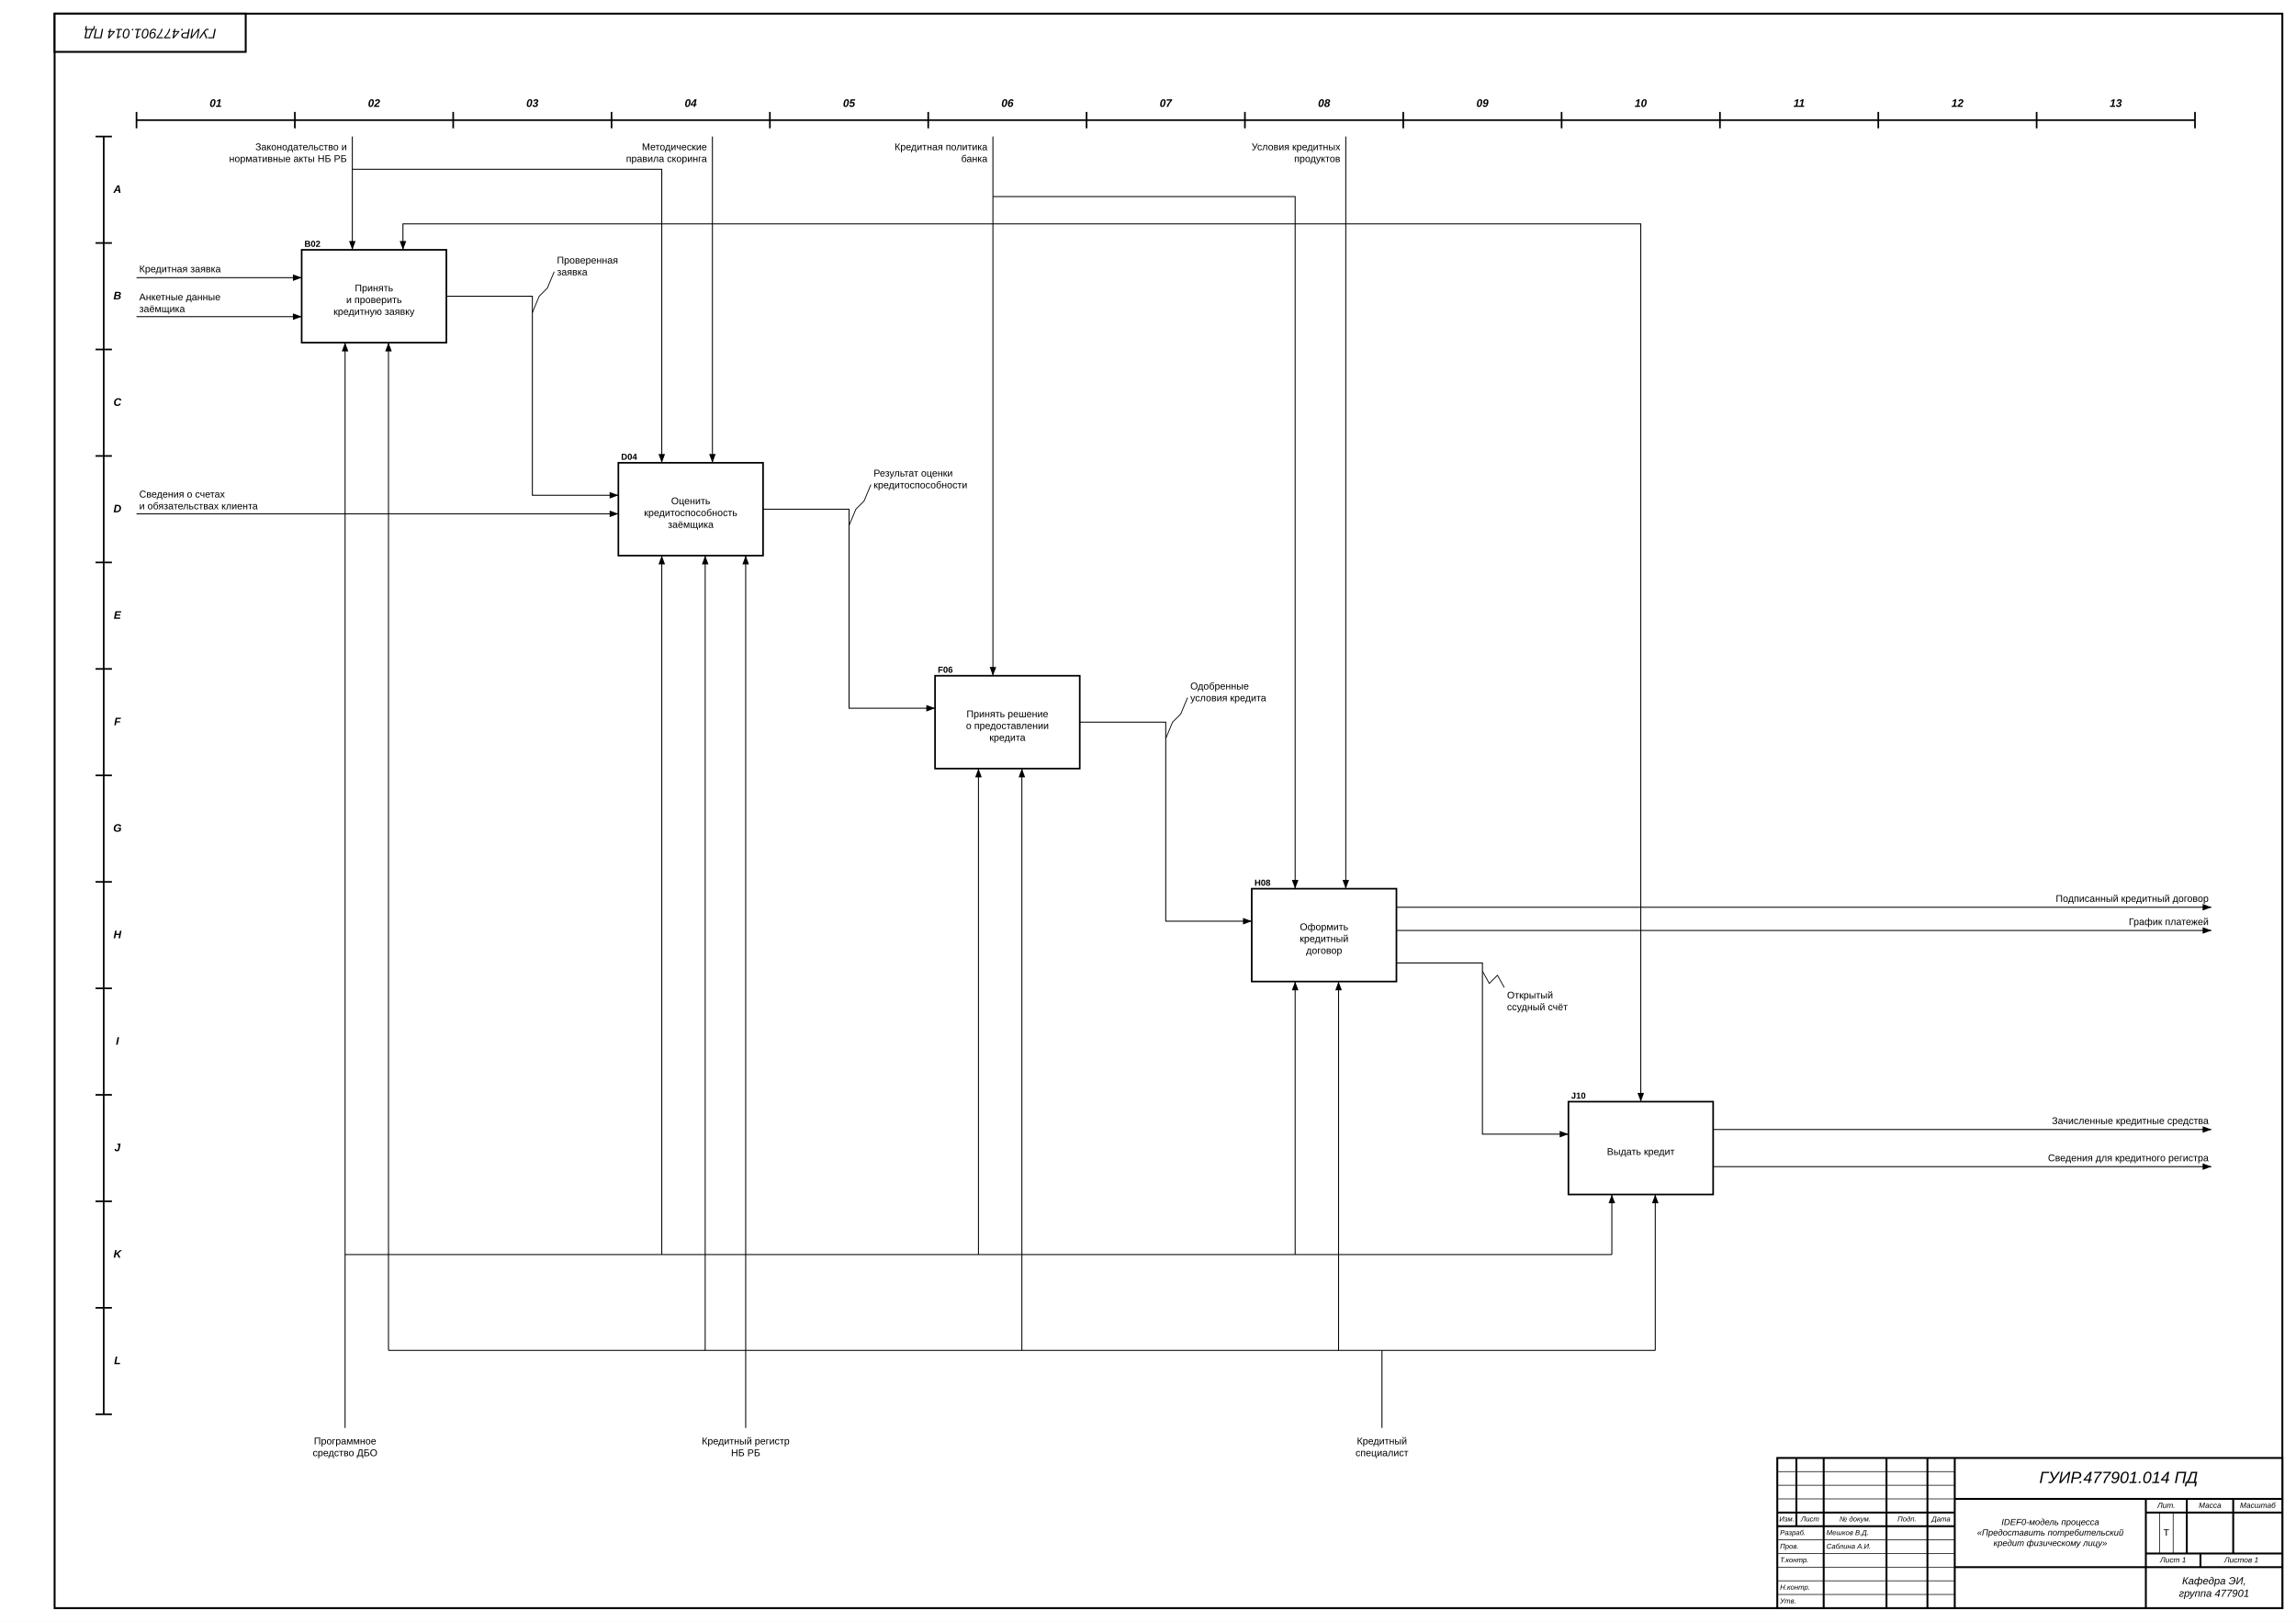
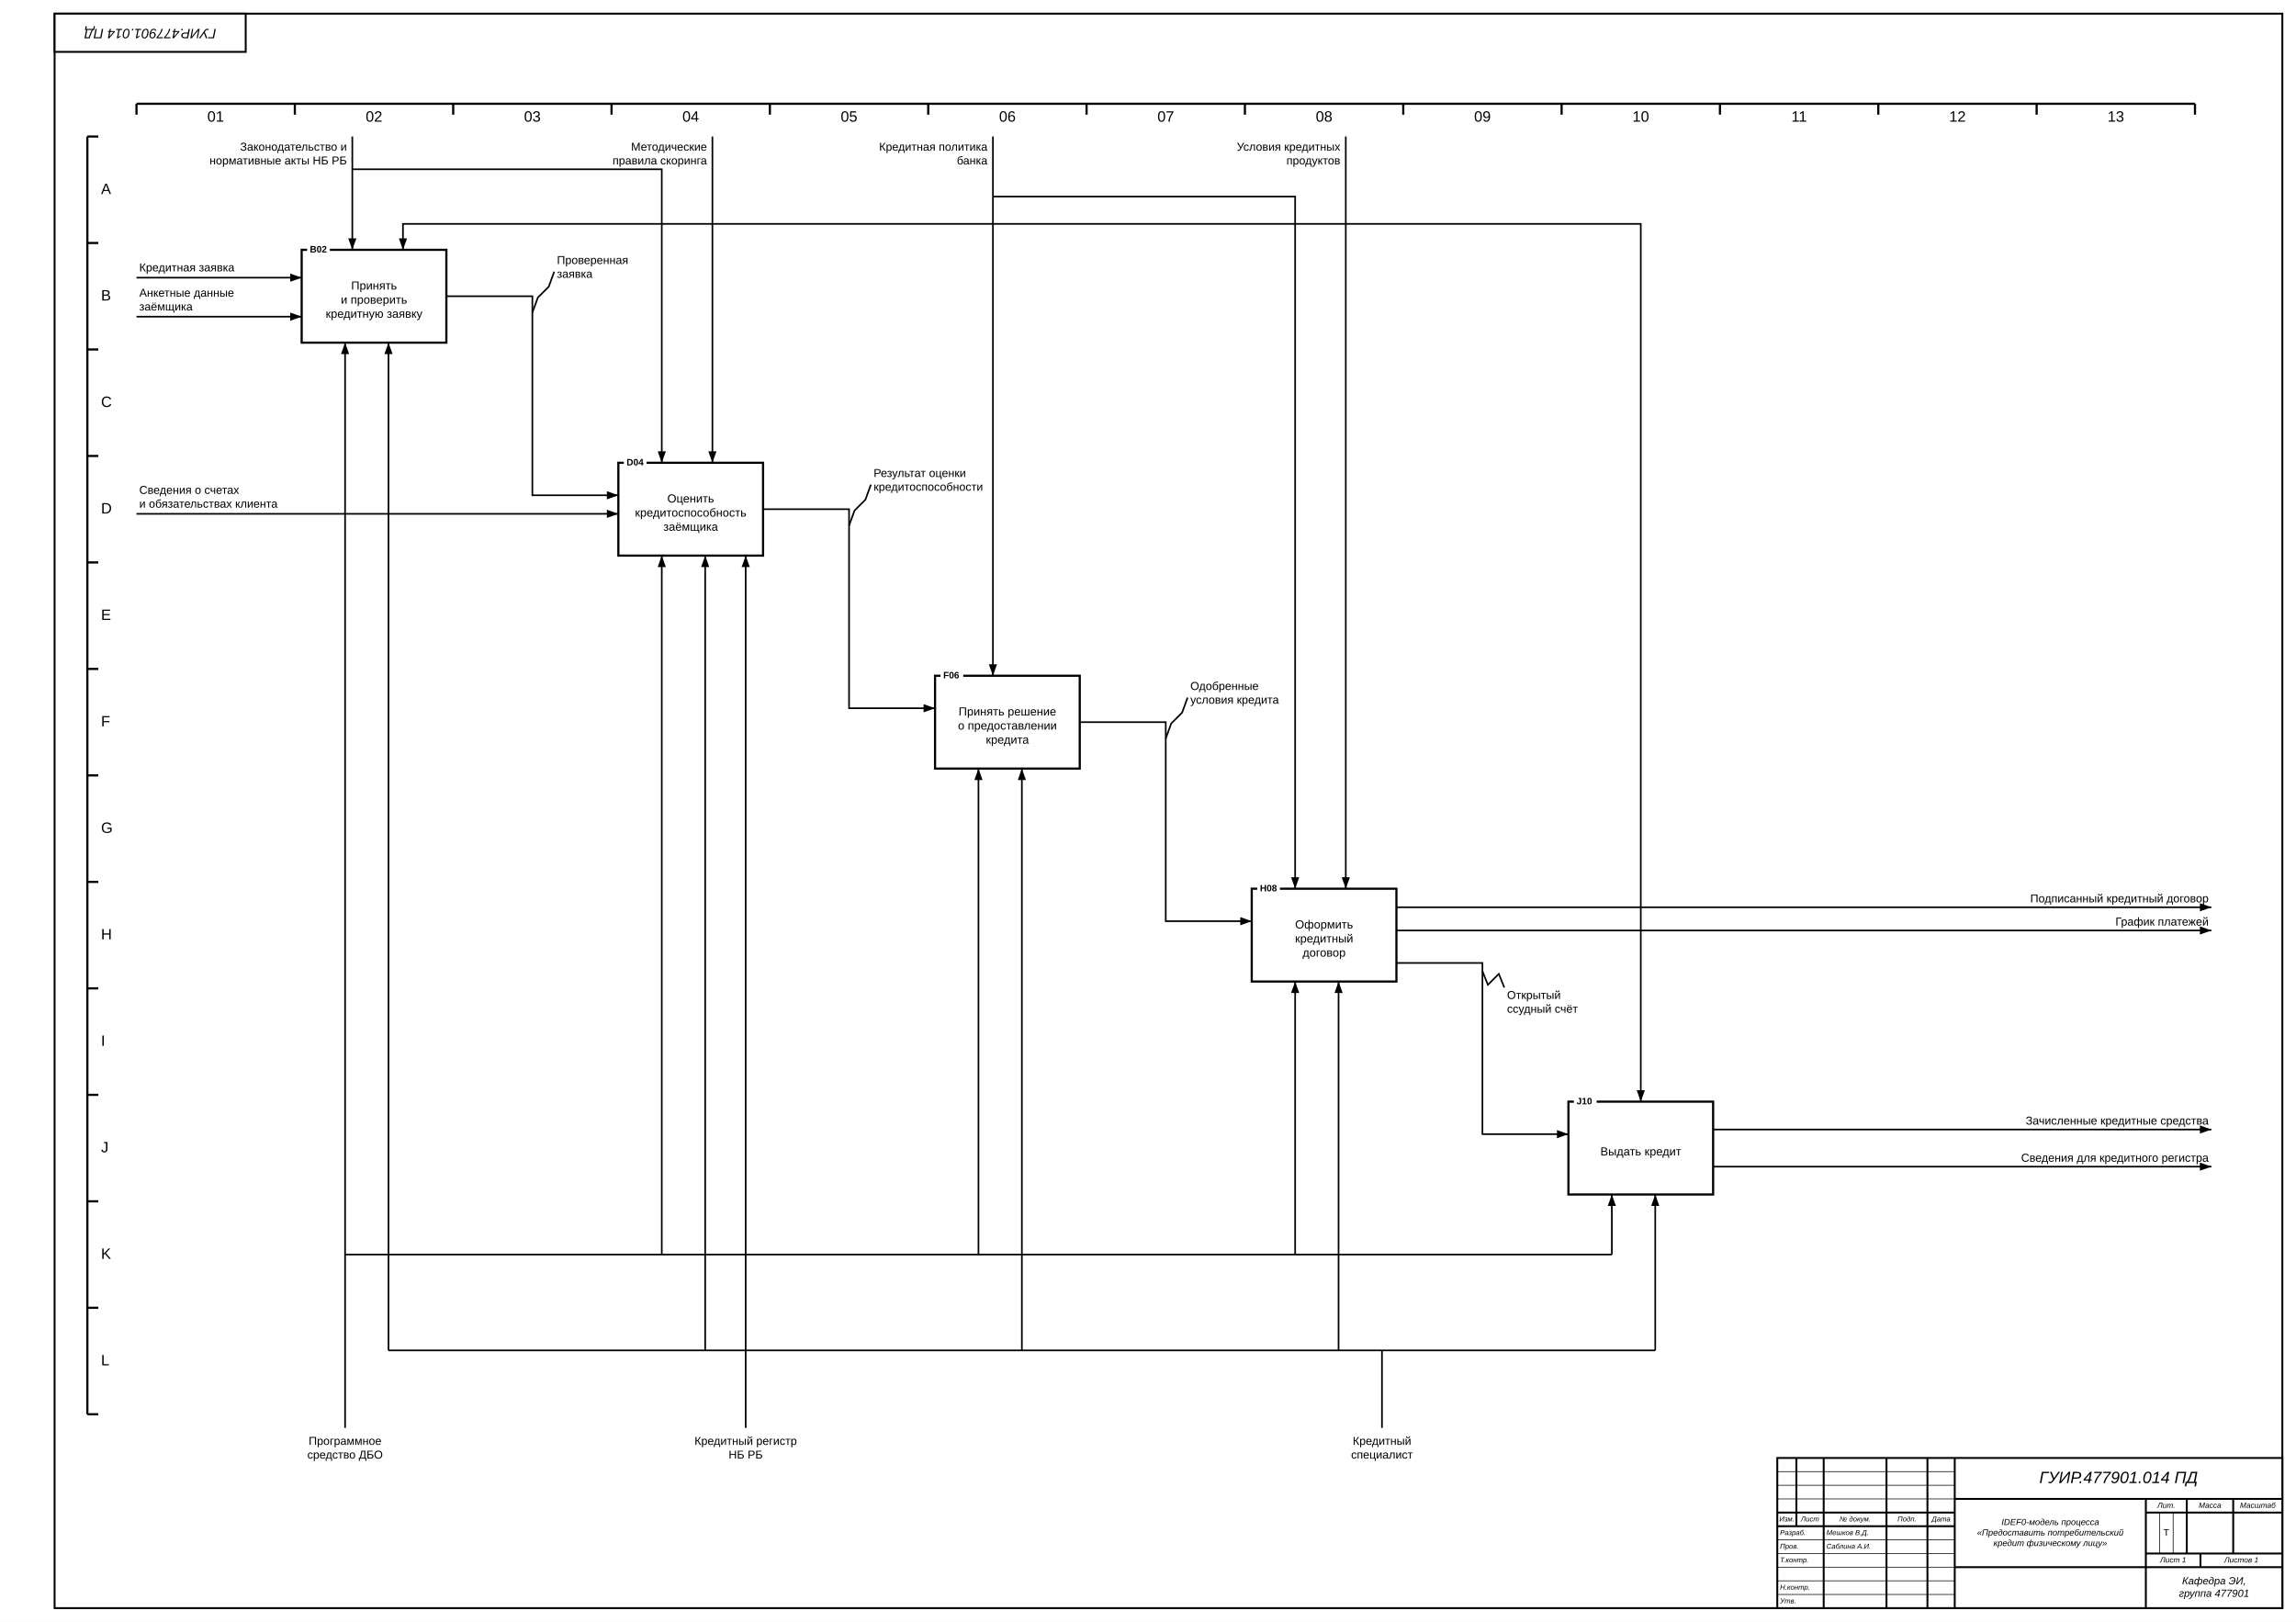
<svg xmlns="http://www.w3.org/2000/svg" width="841mm" height="594mm" viewBox="0 0 841 594" font-family="Arial, Liberation Sans, sans-serif">
  <rect width="841" height="594" fill="#fff" />
  <rect x="20.00" y="5.00" width="816.00" height="584.00" rx="0" fill="#fff" stroke="#000" stroke-width="0.7" />
  <rect x="20.00" y="5.00" width="70.00" height="14.00" rx="0" fill="#fff" stroke="#000" stroke-width="0.7" />
  <text x="55.00" y="12.00" font-size="5" text-anchor="middle" dominant-baseline="middle" font-style="italic" transform="rotate(180 55 12)">ГУИР.477901.014 ПД</text>
  <rect x="651.00" y="534.00" width="185.00" height="55.00" rx="0" fill="#fff" stroke="#000" stroke-width="0.7" />
  <path d="M651.00,539.00 L716.00,539.00" fill="none" stroke="#000" stroke-width="0.25" />
  <path d="M651.00,544.00 L716.00,544.00" fill="none" stroke="#000" stroke-width="0.25" />
  <path d="M651.00,549.00 L716.00,549.00" fill="none" stroke="#000" stroke-width="0.25" />
  <path d="M651.00,554.00 L716.00,554.00" fill="none" stroke="#000" stroke-width="0.7" />
  <path d="M651.00,559.00 L716.00,559.00" fill="none" stroke="#000" stroke-width="0.7" />
  <path d="M651.00,564.00 L716.00,564.00" fill="none" stroke="#000" stroke-width="0.25" />
  <path d="M651.00,569.00 L716.00,569.00" fill="none" stroke="#000" stroke-width="0.25" />
  <path d="M651.00,574.00 L716.00,574.00" fill="none" stroke="#000" stroke-width="0.25" />
  <path d="M651.00,579.00 L716.00,579.00" fill="none" stroke="#000" stroke-width="0.25" />
  <path d="M651.00,584.00 L716.00,584.00" fill="none" stroke="#000" stroke-width="0.25" />
  <path d="M658.00,534.00 L658.00,559.00" fill="none" stroke="#000" stroke-width="0.7" />
  <path d="M668.00,534.00 L668.00,589.00" fill="none" stroke="#000" stroke-width="0.7" />
  <path d="M691.00,534.00 L691.00,589.00" fill="none" stroke="#000" stroke-width="0.7" />
  <path d="M706.00,534.00 L706.00,589.00" fill="none" stroke="#000" stroke-width="0.7" />
  <path d="M716.00,534.00 L716.00,589.00" fill="none" stroke="#000" stroke-width="0.7" />
  <path d="M716.00,549.00 L836.00,549.00" fill="none" stroke="#000" stroke-width="0.7" />
  <path d="M716.00,574.00 L836.00,574.00" fill="none" stroke="#000" stroke-width="0.7" />
  <path d="M786.00,549.00 L786.00,589.00" fill="none" stroke="#000" stroke-width="0.7" />
  <path d="M786.00,554.00 L836.00,554.00" fill="none" stroke="#000" stroke-width="0.7" />
  <path d="M786.00,569.00 L836.00,569.00" fill="none" stroke="#000" stroke-width="0.7" />
  <path d="M801.00,549.00 L801.00,569.00" fill="none" stroke="#000" stroke-width="0.7" />
  <path d="M818.00,549.00 L818.00,569.00" fill="none" stroke="#000" stroke-width="0.7" />
  <path d="M791.00,554.00 L791.00,569.00" fill="none" stroke="#000" stroke-width="0.25" />
  <path d="M796.00,554.00 L796.00,569.00" fill="none" stroke="#000" stroke-width="0.25" />
  <path d="M806.00,569.00 L806.00,574.00" fill="none" stroke="#000" stroke-width="0.7" />
  <text x="776.00" y="541.50" font-size="6" text-anchor="middle" dominant-baseline="middle" font-style="italic">ГУИР.477901.014 ПД</text>
  <text x="654.50" y="556.50" font-size="2.6" text-anchor="middle" dominant-baseline="middle" font-style="italic">Изм.</text>
  <text x="663.00" y="556.50" font-size="2.6" text-anchor="middle" dominant-baseline="middle" font-style="italic">Лист</text>
  <text x="679.50" y="556.50" font-size="2.6" text-anchor="middle" dominant-baseline="middle" font-style="italic">№ докум.</text>
  <text x="698.50" y="556.50" font-size="2.6" text-anchor="middle" dominant-baseline="middle" font-style="italic">Подп.</text>
  <text x="711.00" y="556.50" font-size="2.6" text-anchor="middle" dominant-baseline="middle" font-style="italic">Дата</text>
  <text x="652.00" y="561.50" font-size="2.6" text-anchor="start" dominant-baseline="middle" font-style="italic">Разраб.</text>
  <text x="669.00" y="561.50" font-size="2.6" text-anchor="start" dominant-baseline="middle" font-style="italic">Мешков В.Д.</text>
  <text x="652.00" y="566.50" font-size="2.6" text-anchor="start" dominant-baseline="middle" font-style="italic">Пров.</text>
  <text x="669.00" y="566.50" font-size="2.6" text-anchor="start" dominant-baseline="middle" font-style="italic">Саблина А.И.</text>
  <text x="652.00" y="571.50" font-size="2.6" text-anchor="start" dominant-baseline="middle" font-style="italic">Т.контр.</text>
  <text x="669.00" y="571.50" font-size="2.6" text-anchor="start" dominant-baseline="middle" font-style="italic" />
  <text x="652.00" y="576.50" font-size="2.6" text-anchor="start" dominant-baseline="middle" font-style="italic" />
  <text x="669.00" y="576.50" font-size="2.6" text-anchor="start" dominant-baseline="middle" font-style="italic" />
  <text x="652.00" y="581.50" font-size="2.6" text-anchor="start" dominant-baseline="middle" font-style="italic">Н.контр.</text>
  <text x="669.00" y="581.50" font-size="2.6" text-anchor="start" dominant-baseline="middle" font-style="italic" />
  <text x="652.00" y="586.50" font-size="2.6" text-anchor="start" dominant-baseline="middle" font-style="italic">Утв.</text>
  <text x="669.00" y="586.50" font-size="2.6" text-anchor="start" dominant-baseline="middle" font-style="italic" />
  <text x="751.00" y="557.66" font-size="3.2" text-anchor="middle" dominant-baseline="middle" font-style="italic">IDEF0-модель процесса</text>
  <text x="751.00" y="561.50" font-size="3.2" text-anchor="middle" dominant-baseline="middle" font-style="italic">«Предоставить потребительский</text>
  <text x="751.00" y="565.34" font-size="3.2" text-anchor="middle" dominant-baseline="middle" font-style="italic">кредит физическому лицу»</text>
  <text x="793.50" y="551.50" font-size="2.8" text-anchor="middle" dominant-baseline="middle" font-style="italic">Лит.</text>
  <text x="809.50" y="551.50" font-size="2.8" text-anchor="middle" dominant-baseline="middle" font-style="italic">Масса</text>
  <text x="827.00" y="551.50" font-size="2.8" text-anchor="middle" dominant-baseline="middle" font-style="italic">Масштаб</text>
  <text x="793.50" y="561.50" font-size="3.5" text-anchor="middle" dominant-baseline="middle">Т</text>
  <text x="796.00" y="571.50" font-size="2.8" text-anchor="middle" dominant-baseline="middle" font-style="italic">Лист 1</text>
  <text x="821.00" y="571.50" font-size="2.8" text-anchor="middle" dominant-baseline="middle" font-style="italic">Листов 1</text>
  <text x="811.00" y="579.22" font-size="3.8" text-anchor="middle" dominant-baseline="middle" font-style="italic">Кафедра ЭИ,</text>
  <text x="811.00" y="583.78" font-size="3.8" text-anchor="middle" dominant-baseline="middle" font-style="italic">группа 477901</text>
-   <path d="M50.00,44.00 L804.00,44.00" fill="none" stroke="#000" stroke-width="0.6" />
-   <path d="M50.00,41.00 L50.00,47.00" fill="none" stroke="#000" stroke-width="0.6" />
-   <path d="M108.00,41.00 L108.00,47.00" fill="none" stroke="#000" stroke-width="0.6" />
-   <path d="M166.00,41.00 L166.00,47.00" fill="none" stroke="#000" stroke-width="0.6" />
-   <path d="M224.00,41.00 L224.00,47.00" fill="none" stroke="#000" stroke-width="0.6" />
-   <path d="M282.00,41.00 L282.00,47.00" fill="none" stroke="#000" stroke-width="0.6" />
-   <path d="M340.00,41.00 L340.00,47.00" fill="none" stroke="#000" stroke-width="0.6" />
-   <path d="M398.00,41.00 L398.00,47.00" fill="none" stroke="#000" stroke-width="0.6" />
-   <path d="M456.00,41.00 L456.00,47.00" fill="none" stroke="#000" stroke-width="0.6" />
-   <path d="M514.00,41.00 L514.00,47.00" fill="none" stroke="#000" stroke-width="0.6" />
-   <path d="M572.00,41.00 L572.00,47.00" fill="none" stroke="#000" stroke-width="0.6" />
-   <path d="M630.00,41.00 L630.00,47.00" fill="none" stroke="#000" stroke-width="0.6" />
-   <path d="M688.00,41.00 L688.00,47.00" fill="none" stroke="#000" stroke-width="0.6" />
-   <path d="M746.00,41.00 L746.00,47.00" fill="none" stroke="#000" stroke-width="0.6" />
-   <path d="M804.00,41.00 L804.00,47.00" fill="none" stroke="#000" stroke-width="0.6" />
-   <text x="79.00" y="38.00" font-size="4" text-anchor="middle" dominant-baseline="middle" font-weight="bold" font-style="italic">01</text>
-   <text x="137.00" y="38.00" font-size="4" text-anchor="middle" dominant-baseline="middle" font-weight="bold" font-style="italic">02</text>
-   <text x="195.00" y="38.00" font-size="4" text-anchor="middle" dominant-baseline="middle" font-weight="bold" font-style="italic">03</text>
-   <text x="253.00" y="38.00" font-size="4" text-anchor="middle" dominant-baseline="middle" font-weight="bold" font-style="italic">04</text>
-   <text x="311.00" y="38.00" font-size="4" text-anchor="middle" dominant-baseline="middle" font-weight="bold" font-style="italic">05</text>
-   <text x="369.00" y="38.00" font-size="4" text-anchor="middle" dominant-baseline="middle" font-weight="bold" font-style="italic">06</text>
-   <text x="427.00" y="38.00" font-size="4" text-anchor="middle" dominant-baseline="middle" font-weight="bold" font-style="italic">07</text>
-   <text x="485.00" y="38.00" font-size="4" text-anchor="middle" dominant-baseline="middle" font-weight="bold" font-style="italic">08</text>
-   <text x="543.00" y="38.00" font-size="4" text-anchor="middle" dominant-baseline="middle" font-weight="bold" font-style="italic">09</text>
-   <text x="601.00" y="38.00" font-size="4" text-anchor="middle" dominant-baseline="middle" font-weight="bold" font-style="italic">10</text>
-   <text x="659.00" y="38.00" font-size="4" text-anchor="middle" dominant-baseline="middle" font-weight="bold" font-style="italic">11</text>
-   <text x="717.00" y="38.00" font-size="4" text-anchor="middle" dominant-baseline="middle" font-weight="bold" font-style="italic">12</text>
-   <text x="775.00" y="38.00" font-size="4" text-anchor="middle" dominant-baseline="middle" font-weight="bold" font-style="italic">13</text>
-   <path d="M38.00,50.00 L38.00,518.00" fill="none" stroke="#000" stroke-width="0.6" />
-   <path d="M35.00,50.00 L41.00,50.00" fill="none" stroke="#000" stroke-width="0.6" />
-   <path d="M35.00,89.00 L41.00,89.00" fill="none" stroke="#000" stroke-width="0.6" />
-   <path d="M35.00,128.00 L41.00,128.00" fill="none" stroke="#000" stroke-width="0.6" />
-   <path d="M35.00,167.00 L41.00,167.00" fill="none" stroke="#000" stroke-width="0.6" />
-   <path d="M35.00,206.00 L41.00,206.00" fill="none" stroke="#000" stroke-width="0.6" />
-   <path d="M35.00,245.00 L41.00,245.00" fill="none" stroke="#000" stroke-width="0.6" />
-   <path d="M35.00,284.00 L41.00,284.00" fill="none" stroke="#000" stroke-width="0.6" />
-   <path d="M35.00,323.00 L41.00,323.00" fill="none" stroke="#000" stroke-width="0.6" />
-   <path d="M35.00,362.00 L41.00,362.00" fill="none" stroke="#000" stroke-width="0.6" />
-   <path d="M35.00,401.00 L41.00,401.00" fill="none" stroke="#000" stroke-width="0.6" />
-   <path d="M35.00,440.00 L41.00,440.00" fill="none" stroke="#000" stroke-width="0.6" />
-   <path d="M35.00,479.00 L41.00,479.00" fill="none" stroke="#000" stroke-width="0.6" />
-   <path d="M35.00,518.00 L41.00,518.00" fill="none" stroke="#000" stroke-width="0.6" />
-   <text x="43.00" y="69.50" font-size="4" text-anchor="middle" dominant-baseline="middle" font-weight="bold" font-style="italic">A</text>
-   <text x="43.00" y="108.50" font-size="4" text-anchor="middle" dominant-baseline="middle" font-weight="bold" font-style="italic">B</text>
-   <text x="43.00" y="147.50" font-size="4" text-anchor="middle" dominant-baseline="middle" font-weight="bold" font-style="italic">C</text>
-   <text x="43.00" y="186.50" font-size="4" text-anchor="middle" dominant-baseline="middle" font-weight="bold" font-style="italic">D</text>
-   <text x="43.00" y="225.50" font-size="4" text-anchor="middle" dominant-baseline="middle" font-weight="bold" font-style="italic">E</text>
-   <text x="43.00" y="264.50" font-size="4" text-anchor="middle" dominant-baseline="middle" font-weight="bold" font-style="italic">F</text>
-   <text x="43.00" y="303.50" font-size="4" text-anchor="middle" dominant-baseline="middle" font-weight="bold" font-style="italic">G</text>
-   <text x="43.00" y="342.50" font-size="4" text-anchor="middle" dominant-baseline="middle" font-weight="bold" font-style="italic">H</text>
-   <text x="43.00" y="381.50" font-size="4" text-anchor="middle" dominant-baseline="middle" font-weight="bold" font-style="italic">I</text>
-   <text x="43.00" y="420.50" font-size="4" text-anchor="middle" dominant-baseline="middle" font-weight="bold" font-style="italic">J</text>
-   <text x="43.00" y="459.50" font-size="4" text-anchor="middle" dominant-baseline="middle" font-weight="bold" font-style="italic">K</text>
-   <text x="43.00" y="498.50" font-size="4" text-anchor="middle" dominant-baseline="middle" font-weight="bold" font-style="italic">L</text>
-   <rect x="110.50" y="91.50" width="53.00" height="34.00" rx="0" fill="#fff" stroke="#000" stroke-width="0.6" />
-   <text x="137.00" y="105.68" font-size="3.6" text-anchor="middle" dominant-baseline="middle">Принять</text>
-   <text x="137.00" y="110.00" font-size="3.6" text-anchor="middle" dominant-baseline="middle">и проверить</text>
-   <text x="137.00" y="114.32" font-size="3.6" text-anchor="middle" dominant-baseline="middle">кредитную заявку</text>
-   <text x="111.50" y="89.50" font-size="3.2" text-anchor="start" dominant-baseline="middle" font-weight="bold">B02</text>
-   <rect x="226.50" y="169.50" width="53.00" height="34.00" rx="0" fill="#fff" stroke="#000" stroke-width="0.6" />
-   <text x="253.00" y="183.68" font-size="3.6" text-anchor="middle" dominant-baseline="middle">Оценить</text>
-   <text x="253.00" y="188.00" font-size="3.6" text-anchor="middle" dominant-baseline="middle">кредитоспособность</text>
-   <text x="253.00" y="192.32" font-size="3.6" text-anchor="middle" dominant-baseline="middle">заёмщика</text>
-   <text x="227.50" y="167.50" font-size="3.2" text-anchor="start" dominant-baseline="middle" font-weight="bold">D04</text>
-   <rect x="342.50" y="247.50" width="53.00" height="34.00" rx="0" fill="#fff" stroke="#000" stroke-width="0.6" />
-   <text x="369.00" y="261.68" font-size="3.6" text-anchor="middle" dominant-baseline="middle">Принять решение</text>
-   <text x="369.00" y="266.00" font-size="3.6" text-anchor="middle" dominant-baseline="middle">о предоставлении</text>
-   <text x="369.00" y="270.32" font-size="3.6" text-anchor="middle" dominant-baseline="middle">кредита</text>
-   <text x="343.50" y="245.50" font-size="3.2" text-anchor="start" dominant-baseline="middle" font-weight="bold">F06</text>
-   <rect x="458.50" y="325.50" width="53.00" height="34.00" rx="0" fill="#fff" stroke="#000" stroke-width="0.6" />
-   <text x="485.00" y="339.68" font-size="3.6" text-anchor="middle" dominant-baseline="middle">Оформить</text>
-   <text x="485.00" y="344.00" font-size="3.6" text-anchor="middle" dominant-baseline="middle">кредитный</text>
-   <text x="485.00" y="348.32" font-size="3.6" text-anchor="middle" dominant-baseline="middle">договор</text>
-   <text x="459.50" y="323.50" font-size="3.2" text-anchor="start" dominant-baseline="middle" font-weight="bold">H08</text>
-   <rect x="574.50" y="403.50" width="53.00" height="34.00" rx="0" fill="#fff" stroke="#000" stroke-width="0.6" />
-   <text x="601.00" y="422.00" font-size="3.6" text-anchor="middle" dominant-baseline="middle">Выдать кредит</text>
-   <text x="575.50" y="401.50" font-size="3.2" text-anchor="start" dominant-baseline="middle" font-weight="bold">J10</text>
-   <path d="M129.05,50.00 L129.05,91.50" fill="none" stroke="#000" stroke-width="0.35" />
-   <path d="M129.05,91.50 L130.25,88.30 L127.85,88.30 Z" fill="#000" />
-   <text x="127.05" y="54.00" font-size="3.6" text-anchor="end" dominant-baseline="middle">Законодательство и</text>
-   <text x="127.05" y="58.32" font-size="3.6" text-anchor="end" dominant-baseline="middle">нормативные акты НБ РБ</text>
-   <path d="M129.05,62.00 L242.40,62.00 L242.40,169.50" fill="none" stroke="#000" stroke-width="0.35" />
-   <path d="M242.40,169.50 L243.60,166.30 L241.20,166.30 Z" fill="#000" />
-   <path d="M260.95,50.00 L260.95,169.50" fill="none" stroke="#000" stroke-width="0.35" />
-   <path d="M260.95,169.50 L262.15,166.30 L259.75,166.30 Z" fill="#000" />
-   <text x="258.95" y="54.00" font-size="3.6" text-anchor="end" dominant-baseline="middle">Методические</text>
-   <text x="258.95" y="58.32" font-size="3.6" text-anchor="end" dominant-baseline="middle">правила скоринга</text>
-   <path d="M363.70,50.00 L363.70,247.50" fill="none" stroke="#000" stroke-width="0.35" />
-   <path d="M363.70,247.50 L364.90,244.30 L362.50,244.30 Z" fill="#000" />
-   <text x="361.70" y="54.00" font-size="3.6" text-anchor="end" dominant-baseline="middle">Кредитная политика</text>
-   <text x="361.70" y="58.32" font-size="3.6" text-anchor="end" dominant-baseline="middle">банка</text>
-   <path d="M363.70,72.00 L474.40,72.00 L474.40,325.50" fill="none" stroke="#000" stroke-width="0.35" />
-   <path d="M474.40,325.50 L475.60,322.30 L473.20,322.30 Z" fill="#000" />
-   <path d="M492.95,50.00 L492.95,325.50" fill="none" stroke="#000" stroke-width="0.35" />
-   <path d="M492.95,325.50 L494.15,322.30 L491.75,322.30 Z" fill="#000" />
-   <text x="490.95" y="54.00" font-size="3.6" text-anchor="end" dominant-baseline="middle">Условия кредитных</text>
-   <text x="490.95" y="58.32" font-size="3.6" text-anchor="end" dominant-baseline="middle">продуктов</text>
-   <path d="M492.95,82.00 L147.60,82.00 L147.60,91.50" fill="none" stroke="#000" stroke-width="0.35" />
-   <path d="M147.60,91.50 L148.80,88.30 L146.40,88.30 Z" fill="#000" />
-   <path d="M492.95,82.00 L601.00,82.00 L601.00,403.50" fill="none" stroke="#000" stroke-width="0.35" />
-   <path d="M601.00,403.50 L602.20,400.30 L599.80,400.30 Z" fill="#000" />
-   <path d="M50.00,101.70 L110.50,101.70" fill="none" stroke="#000" stroke-width="0.35" />
-   <path d="M110.50,101.70 L107.30,100.50 L107.30,102.90 Z" fill="#000" />
-   <text x="51.00" y="98.70" font-size="3.6" text-anchor="start" dominant-baseline="middle">Кредитная заявка</text>
-   <path d="M50.00,115.98 L110.50,115.98" fill="none" stroke="#000" stroke-width="0.35" />
-   <path d="M110.50,115.98 L107.30,114.78 L107.30,117.18 Z" fill="#000" />
-   <text x="51.00" y="108.98" font-size="3.6" text-anchor="start" dominant-baseline="middle">Анкетные данные</text>
-   <text x="51.00" y="113.30" font-size="3.6" text-anchor="start" dominant-baseline="middle">заёмщика</text>
-   <path d="M50.00,188.20 L226.50,188.20" fill="none" stroke="#000" stroke-width="0.35" />
-   <path d="M226.50,188.20 L223.30,187.00 L223.30,189.40 Z" fill="#000" />
-   <text x="51.00" y="181.20" font-size="3.6" text-anchor="start" dominant-baseline="middle">Сведения о счетах</text>
-   <text x="51.00" y="185.52" font-size="3.6" text-anchor="start" dominant-baseline="middle">и обязательствах клиента</text>
-   <path d="M163.50,108.50 L195.00,108.50 L195.00,181.40 L226.50,181.40" fill="none" stroke="#000" stroke-width="0.35" />
-   <path d="M226.50,181.40 L223.30,180.20 L223.30,182.60 Z" fill="#000" />
-   <text x="204.00" y="95.50" font-size="3.6" text-anchor="start" dominant-baseline="middle">Проверенная</text>
-   <text x="204.00" y="99.82" font-size="3.6" text-anchor="start" dominant-baseline="middle">заявка</text>
-   <path d="M203.00,99.50 L200.50,105.50 L197.50,108.50 L195.00,114.50" fill="none" stroke="#000" stroke-width="0.3" />
-   <path d="M279.50,186.50 L311.00,186.50 L311.00,259.40 L342.50,259.40" fill="none" stroke="#000" stroke-width="0.35" />
-   <path d="M342.50,259.40 L339.30,258.20 L339.30,260.60 Z" fill="#000" />
-   <text x="320.00" y="173.50" font-size="3.6" text-anchor="start" dominant-baseline="middle">Результат оценки</text>
-   <text x="320.00" y="177.82" font-size="3.6" text-anchor="start" dominant-baseline="middle">кредитоспособности</text>
-   <path d="M319.00,177.50 L316.50,183.50 L313.50,186.50 L311.00,192.50" fill="none" stroke="#000" stroke-width="0.3" />
-   <path d="M395.50,264.50 L427.00,264.50 L427.00,337.40 L458.50,337.40" fill="none" stroke="#000" stroke-width="0.35" />
-   <path d="M458.50,337.40 L455.30,336.20 L455.30,338.60 Z" fill="#000" />
-   <text x="436.00" y="251.50" font-size="3.6" text-anchor="start" dominant-baseline="middle">Одобренные</text>
-   <text x="436.00" y="255.82" font-size="3.6" text-anchor="start" dominant-baseline="middle">условия кредита</text>
-   <path d="M435.00,255.50 L432.50,261.50 L429.50,264.50 L427.00,270.50" fill="none" stroke="#000" stroke-width="0.3" />
-   <path d="M511.50,352.70 L543.00,352.70 L543.00,415.40 L574.50,415.40" fill="none" stroke="#000" stroke-width="0.35" />
-   <path d="M574.50,415.40 L571.30,414.20 L571.30,416.60 Z" fill="#000" />
-   <text x="552.00" y="364.70" font-size="3.6" text-anchor="start" dominant-baseline="middle">Открытый</text>
-   <text x="552.00" y="369.02" font-size="3.6" text-anchor="start" dominant-baseline="middle">ссудный счёт</text>
-   <path d="M551.00,361.70 L548.50,357.20 L545.50,360.20 L543.00,355.70" fill="none" stroke="#000" stroke-width="0.3" />
-   <path d="M511.50,332.30 L810.00,332.30" fill="none" stroke="#000" stroke-width="0.35" />
-   <path d="M810.00,332.30 L806.80,331.10 L806.80,333.50 Z" fill="#000" />
-   <text x="809.00" y="329.30" font-size="3.6" text-anchor="end" dominant-baseline="middle">Подписанный кредитный договор</text>
-   <path d="M511.50,340.80 L810.00,340.80" fill="none" stroke="#000" stroke-width="0.35" />
-   <path d="M810.00,340.80 L806.80,339.60 L806.80,342.00 Z" fill="#000" />
-   <text x="809.00" y="337.80" font-size="3.6" text-anchor="end" dominant-baseline="middle">График платежей</text>
-   <path d="M627.50,413.70 L810.00,413.70" fill="none" stroke="#000" stroke-width="0.35" />
-   <path d="M810.00,413.70 L806.80,412.50 L806.80,414.90 Z" fill="#000" />
-   <text x="809.00" y="410.70" font-size="3.6" text-anchor="end" dominant-baseline="middle">Зачисленные кредитные средства</text>
-   <path d="M627.50,427.30 L810.00,427.30" fill="none" stroke="#000" stroke-width="0.35" />
-   <path d="M810.00,427.30 L806.80,426.10 L806.80,428.50 Z" fill="#000" />
-   <text x="809.00" y="424.30" font-size="3.6" text-anchor="end" dominant-baseline="middle">Сведения для кредитного регистра</text>
-   <path d="M126.40,523.00 L126.40,125.50" fill="none" stroke="#000" stroke-width="0.35" />
-   <path d="M126.40,125.50 L125.20,128.70 L127.60,128.70 Z" fill="#000" />
-   <path d="M126.40,459.50 L590.40,459.50" fill="none" stroke="#000" stroke-width="0.35" />
-   <path d="M242.40,459.50 L242.40,203.50" fill="none" stroke="#000" stroke-width="0.35" />
-   <path d="M242.40,203.50 L241.20,206.70 L243.60,206.70 Z" fill="#000" />
-   <path d="M358.40,459.50 L358.40,281.50" fill="none" stroke="#000" stroke-width="0.35" />
-   <path d="M358.40,281.50 L357.20,284.70 L359.60,284.70 Z" fill="#000" />
-   <path d="M474.40,459.50 L474.40,359.50" fill="none" stroke="#000" stroke-width="0.35" />
-   <path d="M474.40,359.50 L473.20,362.70 L475.60,362.70 Z" fill="#000" />
-   <path d="M590.40,459.50 L590.40,437.50" fill="none" stroke="#000" stroke-width="0.35" />
-   <path d="M590.40,437.50 L589.20,440.70 L591.60,440.70 Z" fill="#000" />
-   <text x="126.40" y="528.00" font-size="3.6" text-anchor="middle" dominant-baseline="middle">Программное</text>
-   <text x="126.40" y="532.32" font-size="3.6" text-anchor="middle" dominant-baseline="middle">средство ДБО</text>
-   <path d="M506.20,523.00 L506.20,494.60" fill="none" stroke="#000" stroke-width="0.35" />
-   <path d="M142.30,494.60 L606.30,494.60" fill="none" stroke="#000" stroke-width="0.35" />
-   <path d="M142.30,494.60 L142.30,125.50" fill="none" stroke="#000" stroke-width="0.35" />
-   <path d="M142.30,125.50 L141.10,128.70 L143.50,128.70 Z" fill="#000" />
-   <path d="M258.30,494.60 L258.30,203.50" fill="none" stroke="#000" stroke-width="0.35" />
-   <path d="M258.30,203.50 L257.10,206.70 L259.50,206.70 Z" fill="#000" />
-   <path d="M374.30,494.60 L374.30,281.50" fill="none" stroke="#000" stroke-width="0.35" />
-   <path d="M374.30,281.50 L373.10,284.70 L375.50,284.70 Z" fill="#000" />
-   <path d="M490.30,494.60 L490.30,359.50" fill="none" stroke="#000" stroke-width="0.35" />
-   <path d="M490.30,359.50 L489.10,362.70 L491.50,362.70 Z" fill="#000" />
-   <path d="M606.30,494.60 L606.30,437.50" fill="none" stroke="#000" stroke-width="0.35" />
-   <path d="M606.30,437.50 L605.10,440.70 L607.50,440.70 Z" fill="#000" />
-   <text x="506.20" y="528.00" font-size="3.6" text-anchor="middle" dominant-baseline="middle">Кредитный</text>
-   <text x="506.20" y="532.32" font-size="3.6" text-anchor="middle" dominant-baseline="middle">специалист</text>
-   <path d="M273.14,523.00 L273.14,203.50" fill="none" stroke="#000" stroke-width="0.35" />
-   <path d="M273.14,203.50 L271.94,206.70 L274.34,206.70 Z" fill="#000" />
-   <text x="273.14" y="528.00" font-size="3.6" text-anchor="middle" dominant-baseline="middle">Кредитный регистр</text>
-   <text x="273.14" y="532.32" font-size="3.6" text-anchor="middle" dominant-baseline="middle">НБ РБ</text>
+   <path d="M50.00,38.00 L804.00,38.00" fill="none" stroke="#000" stroke-width="0.8" />
+   <path d="M50.00,38.00 L50.00,42.00" fill="none" stroke="#000" stroke-width="0.8" />
+   <path d="M108.00,38.00 L108.00,42.00" fill="none" stroke="#000" stroke-width="0.8" />
+   <path d="M166.00,38.00 L166.00,42.00" fill="none" stroke="#000" stroke-width="0.8" />
+   <path d="M224.00,38.00 L224.00,42.00" fill="none" stroke="#000" stroke-width="0.8" />
+   <path d="M282.00,38.00 L282.00,42.00" fill="none" stroke="#000" stroke-width="0.8" />
+   <path d="M340.00,38.00 L340.00,42.00" fill="none" stroke="#000" stroke-width="0.8" />
+   <path d="M398.00,38.00 L398.00,42.00" fill="none" stroke="#000" stroke-width="0.8" />
+   <path d="M456.00,38.00 L456.00,42.00" fill="none" stroke="#000" stroke-width="0.8" />
+   <path d="M514.00,38.00 L514.00,42.00" fill="none" stroke="#000" stroke-width="0.8" />
+   <path d="M572.00,38.00 L572.00,42.00" fill="none" stroke="#000" stroke-width="0.8" />
+   <path d="M630.00,38.00 L630.00,42.00" fill="none" stroke="#000" stroke-width="0.8" />
+   <path d="M688.00,38.00 L688.00,42.00" fill="none" stroke="#000" stroke-width="0.8" />
+   <path d="M746.00,38.00 L746.00,42.00" fill="none" stroke="#000" stroke-width="0.8" />
+   <path d="M804.00,38.00 L804.00,42.00" fill="none" stroke="#000" stroke-width="0.8" />
+   <text x="79.00" y="43.00" font-size="5.5" text-anchor="middle" dominant-baseline="middle">01</text>
+   <text x="137.00" y="43.00" font-size="5.5" text-anchor="middle" dominant-baseline="middle">02</text>
+   <text x="195.00" y="43.00" font-size="5.5" text-anchor="middle" dominant-baseline="middle">03</text>
+   <text x="253.00" y="43.00" font-size="5.5" text-anchor="middle" dominant-baseline="middle">04</text>
+   <text x="311.00" y="43.00" font-size="5.5" text-anchor="middle" dominant-baseline="middle">05</text>
+   <text x="369.00" y="43.00" font-size="5.5" text-anchor="middle" dominant-baseline="middle">06</text>
+   <text x="427.00" y="43.00" font-size="5.5" text-anchor="middle" dominant-baseline="middle">07</text>
+   <text x="485.00" y="43.00" font-size="5.5" text-anchor="middle" dominant-baseline="middle">08</text>
+   <text x="543.00" y="43.00" font-size="5.5" text-anchor="middle" dominant-baseline="middle">09</text>
+   <text x="601.00" y="43.00" font-size="5.5" text-anchor="middle" dominant-baseline="middle">10</text>
+   <text x="659.00" y="43.00" font-size="5.5" text-anchor="middle" dominant-baseline="middle">11</text>
+   <text x="717.00" y="43.00" font-size="5.5" text-anchor="middle" dominant-baseline="middle">12</text>
+   <text x="775.00" y="43.00" font-size="5.5" text-anchor="middle" dominant-baseline="middle">13</text>
+   <path d="M32.00,50.00 L32.00,518.00" fill="none" stroke="#000" stroke-width="0.8" />
+   <path d="M32.00,50.00 L36.00,50.00" fill="none" stroke="#000" stroke-width="0.8" />
+   <path d="M32.00,89.00 L36.00,89.00" fill="none" stroke="#000" stroke-width="0.8" />
+   <path d="M32.00,128.00 L36.00,128.00" fill="none" stroke="#000" stroke-width="0.8" />
+   <path d="M32.00,167.00 L36.00,167.00" fill="none" stroke="#000" stroke-width="0.8" />
+   <path d="M32.00,206.00 L36.00,206.00" fill="none" stroke="#000" stroke-width="0.8" />
+   <path d="M32.00,245.00 L36.00,245.00" fill="none" stroke="#000" stroke-width="0.8" />
+   <path d="M32.00,284.00 L36.00,284.00" fill="none" stroke="#000" stroke-width="0.8" />
+   <path d="M32.00,323.00 L36.00,323.00" fill="none" stroke="#000" stroke-width="0.8" />
+   <path d="M32.00,362.00 L36.00,362.00" fill="none" stroke="#000" stroke-width="0.8" />
+   <path d="M32.00,401.00 L36.00,401.00" fill="none" stroke="#000" stroke-width="0.8" />
+   <path d="M32.00,440.00 L36.00,440.00" fill="none" stroke="#000" stroke-width="0.8" />
+   <path d="M32.00,479.00 L36.00,479.00" fill="none" stroke="#000" stroke-width="0.8" />
+   <path d="M32.00,518.00 L36.00,518.00" fill="none" stroke="#000" stroke-width="0.8" />
+   <text x="37.00" y="69.50" font-size="5.5" text-anchor="start" dominant-baseline="middle">A</text>
+   <text x="37.00" y="108.50" font-size="5.5" text-anchor="start" dominant-baseline="middle">B</text>
+   <text x="37.00" y="147.50" font-size="5.5" text-anchor="start" dominant-baseline="middle">C</text>
+   <text x="37.00" y="186.50" font-size="5.5" text-anchor="start" dominant-baseline="middle">D</text>
+   <text x="37.00" y="225.50" font-size="5.5" text-anchor="start" dominant-baseline="middle">E</text>
+   <text x="37.00" y="264.50" font-size="5.5" text-anchor="start" dominant-baseline="middle">F</text>
+   <text x="37.00" y="303.50" font-size="5.5" text-anchor="start" dominant-baseline="middle">G</text>
+   <text x="37.00" y="342.50" font-size="5.5" text-anchor="start" dominant-baseline="middle">H</text>
+   <text x="37.00" y="381.50" font-size="5.5" text-anchor="start" dominant-baseline="middle">I</text>
+   <text x="37.00" y="420.50" font-size="5.5" text-anchor="start" dominant-baseline="middle">J</text>
+   <text x="37.00" y="459.50" font-size="5.5" text-anchor="start" dominant-baseline="middle">K</text>
+   <text x="37.00" y="498.50" font-size="5.5" text-anchor="start" dominant-baseline="middle">L</text>
+   <rect x="110.50" y="91.50" width="53.00" height="34.00" rx="0" fill="#fff" stroke="#000" stroke-width="0.8" />
+   <text x="137.00" y="104.84" font-size="4.3" text-anchor="middle" dominant-baseline="middle">Принять</text>
+   <text x="137.00" y="110.00" font-size="4.3" text-anchor="middle" dominant-baseline="middle">и проверить</text>
+   <text x="137.00" y="115.16" font-size="4.3" text-anchor="middle" dominant-baseline="middle">кредитную заявку</text>
+   <rect x="112.50" y="89.50" width="8.32" height="4.00" fill="#fff" />
+   <text x="113.50" y="91.50" font-size="3.4" text-anchor="start" dominant-baseline="middle" font-weight="bold">B02</text>
+   <rect x="226.50" y="169.50" width="53.00" height="34.00" rx="0" fill="#fff" stroke="#000" stroke-width="0.8" />
+   <text x="253.00" y="182.84" font-size="4.3" text-anchor="middle" dominant-baseline="middle">Оценить</text>
+   <text x="253.00" y="188.00" font-size="4.3" text-anchor="middle" dominant-baseline="middle">кредитоспособность</text>
+   <text x="253.00" y="193.16" font-size="4.3" text-anchor="middle" dominant-baseline="middle">заёмщика</text>
+   <rect x="228.50" y="167.50" width="8.32" height="4.00" fill="#fff" />
+   <text x="229.50" y="169.50" font-size="3.4" text-anchor="start" dominant-baseline="middle" font-weight="bold">D04</text>
+   <rect x="342.50" y="247.50" width="53.00" height="34.00" rx="0" fill="#fff" stroke="#000" stroke-width="0.8" />
+   <text x="369.00" y="260.84" font-size="4.3" text-anchor="middle" dominant-baseline="middle">Принять решение</text>
+   <text x="369.00" y="266.00" font-size="4.3" text-anchor="middle" dominant-baseline="middle">о предоставлении</text>
+   <text x="369.00" y="271.16" font-size="4.3" text-anchor="middle" dominant-baseline="middle">кредита</text>
+   <rect x="344.50" y="245.50" width="8.32" height="4.00" fill="#fff" />
+   <text x="345.50" y="247.50" font-size="3.4" text-anchor="start" dominant-baseline="middle" font-weight="bold">F06</text>
+   <rect x="458.50" y="325.50" width="53.00" height="34.00" rx="0" fill="#fff" stroke="#000" stroke-width="0.8" />
+   <text x="485.00" y="338.84" font-size="4.3" text-anchor="middle" dominant-baseline="middle">Оформить</text>
+   <text x="485.00" y="344.00" font-size="4.3" text-anchor="middle" dominant-baseline="middle">кредитный</text>
+   <text x="485.00" y="349.16" font-size="4.3" text-anchor="middle" dominant-baseline="middle">договор</text>
+   <rect x="460.50" y="323.50" width="8.32" height="4.00" fill="#fff" />
+   <text x="461.50" y="325.50" font-size="3.4" text-anchor="start" dominant-baseline="middle" font-weight="bold">H08</text>
+   <rect x="574.50" y="403.50" width="53.00" height="34.00" rx="0" fill="#fff" stroke="#000" stroke-width="0.8" />
+   <text x="601.00" y="422.00" font-size="4.3" text-anchor="middle" dominant-baseline="middle">Выдать кредит</text>
+   <rect x="576.50" y="401.50" width="8.32" height="4.00" fill="#fff" />
+   <text x="577.50" y="403.50" font-size="3.4" text-anchor="start" dominant-baseline="middle" font-weight="bold">J10</text>
+   <path d="M129.05,50.00 L129.05,91.50" fill="none" stroke="#000" stroke-width="0.6" />
+   <path d="M129.05,91.50 L130.55,87.30 L127.55,87.30 Z" fill="#000" />
+   <text x="127.05" y="54.00" font-size="4.2" text-anchor="end" dominant-baseline="middle">Законодательство и</text>
+   <text x="127.05" y="59.04" font-size="4.2" text-anchor="end" dominant-baseline="middle">нормативные акты НБ РБ</text>
+   <path d="M129.05,62.00 L242.40,62.00 L242.40,169.50" fill="none" stroke="#000" stroke-width="0.6" />
+   <path d="M242.40,169.50 L243.90,165.30 L240.90,165.30 Z" fill="#000" />
+   <path d="M260.95,50.00 L260.95,169.50" fill="none" stroke="#000" stroke-width="0.6" />
+   <path d="M260.95,169.50 L262.45,165.30 L259.45,165.30 Z" fill="#000" />
+   <text x="258.95" y="54.00" font-size="4.2" text-anchor="end" dominant-baseline="middle">Методические</text>
+   <text x="258.95" y="59.04" font-size="4.2" text-anchor="end" dominant-baseline="middle">правила скоринга</text>
+   <path d="M363.70,50.00 L363.70,247.50" fill="none" stroke="#000" stroke-width="0.6" />
+   <path d="M363.70,247.50 L365.20,243.30 L362.20,243.30 Z" fill="#000" />
+   <text x="361.70" y="54.00" font-size="4.2" text-anchor="end" dominant-baseline="middle">Кредитная политика</text>
+   <text x="361.70" y="59.04" font-size="4.2" text-anchor="end" dominant-baseline="middle">банка</text>
+   <path d="M363.70,72.00 L474.40,72.00 L474.40,325.50" fill="none" stroke="#000" stroke-width="0.6" />
+   <path d="M474.40,325.50 L475.90,321.30 L472.90,321.30 Z" fill="#000" />
+   <path d="M492.95,50.00 L492.95,325.50" fill="none" stroke="#000" stroke-width="0.6" />
+   <path d="M492.95,325.50 L494.45,321.30 L491.45,321.30 Z" fill="#000" />
+   <text x="490.95" y="54.00" font-size="4.2" text-anchor="end" dominant-baseline="middle">Условия кредитных</text>
+   <text x="490.95" y="59.04" font-size="4.2" text-anchor="end" dominant-baseline="middle">продуктов</text>
+   <path d="M492.95,82.00 L147.60,82.00 L147.60,91.50" fill="none" stroke="#000" stroke-width="0.6" />
+   <path d="M147.60,91.50 L149.10,87.30 L146.10,87.30 Z" fill="#000" />
+   <path d="M492.95,82.00 L601.00,82.00 L601.00,403.50" fill="none" stroke="#000" stroke-width="0.6" />
+   <path d="M601.00,403.50 L602.50,399.30 L599.50,399.30 Z" fill="#000" />
+   <path d="M50.00,101.70 L110.50,101.70" fill="none" stroke="#000" stroke-width="0.6" />
+   <path d="M110.50,101.70 L106.30,100.20 L106.30,103.20 Z" fill="#000" />
+   <text x="51.00" y="98.20" font-size="4.2" text-anchor="start" dominant-baseline="middle">Кредитная заявка</text>
+   <path d="M50.00,115.98 L110.50,115.98" fill="none" stroke="#000" stroke-width="0.6" />
+   <path d="M110.50,115.98 L106.30,114.48 L106.30,117.48 Z" fill="#000" />
+   <text x="51.00" y="107.48" font-size="4.2" text-anchor="start" dominant-baseline="middle">Анкетные данные</text>
+   <text x="51.00" y="112.52" font-size="4.2" text-anchor="start" dominant-baseline="middle">заёмщика</text>
+   <path d="M50.00,188.20 L226.50,188.20" fill="none" stroke="#000" stroke-width="0.6" />
+   <path d="M226.50,188.20 L222.30,186.70 L222.30,189.70 Z" fill="#000" />
+   <text x="51.00" y="179.70" font-size="4.2" text-anchor="start" dominant-baseline="middle">Сведения о счетах</text>
+   <text x="51.00" y="184.74" font-size="4.2" text-anchor="start" dominant-baseline="middle">и обязательствах клиента</text>
+   <path d="M163.50,108.50 L195.00,108.50 L195.00,181.40 L226.50,181.40" fill="none" stroke="#000" stroke-width="0.6" />
+   <path d="M226.50,181.40 L222.30,179.90 L222.30,182.90 Z" fill="#000" />
+   <text x="204.00" y="95.50" font-size="4.2" text-anchor="start" dominant-baseline="middle">Проверенная</text>
+   <text x="204.00" y="100.54" font-size="4.2" text-anchor="start" dominant-baseline="middle">заявка</text>
+   <path d="M203.00,99.50 L201.00,105.00 L197.00,109.00 L195.00,114.50" fill="none" stroke="#000" stroke-width="0.6" />
+   <path d="M279.50,186.50 L311.00,186.50 L311.00,259.40 L342.50,259.40" fill="none" stroke="#000" stroke-width="0.6" />
+   <path d="M342.50,259.40 L338.30,257.90 L338.30,260.90 Z" fill="#000" />
+   <text x="320.00" y="173.50" font-size="4.2" text-anchor="start" dominant-baseline="middle">Результат оценки</text>
+   <text x="320.00" y="178.54" font-size="4.2" text-anchor="start" dominant-baseline="middle">кредитоспособности</text>
+   <path d="M319.00,177.50 L317.00,183.00 L313.00,187.00 L311.00,192.50" fill="none" stroke="#000" stroke-width="0.6" />
+   <path d="M395.50,264.50 L427.00,264.50 L427.00,337.40 L458.50,337.40" fill="none" stroke="#000" stroke-width="0.6" />
+   <path d="M458.50,337.40 L454.30,335.90 L454.30,338.90 Z" fill="#000" />
+   <text x="436.00" y="251.50" font-size="4.2" text-anchor="start" dominant-baseline="middle">Одобренные</text>
+   <text x="436.00" y="256.54" font-size="4.2" text-anchor="start" dominant-baseline="middle">условия кредита</text>
+   <path d="M435.00,255.50 L433.00,261.00 L429.00,265.00 L427.00,270.50" fill="none" stroke="#000" stroke-width="0.6" />
+   <path d="M511.50,352.70 L543.00,352.70 L543.00,415.40 L574.50,415.40" fill="none" stroke="#000" stroke-width="0.6" />
+   <path d="M574.50,415.40 L570.30,413.90 L570.30,416.90 Z" fill="#000" />
+   <text x="552.00" y="364.70" font-size="4.2" text-anchor="start" dominant-baseline="middle">Открытый</text>
+   <text x="552.00" y="369.74" font-size="4.2" text-anchor="start" dominant-baseline="middle">ссудный счёт</text>
+   <path d="M551.00,361.70 L549.00,356.70 L545.00,360.70 L543.00,355.70" fill="none" stroke="#000" stroke-width="0.6" />
+   <path d="M511.50,332.30 L810.00,332.30" fill="none" stroke="#000" stroke-width="0.6" />
+   <path d="M810.00,332.30 L805.80,330.80 L805.80,333.80 Z" fill="#000" />
+   <text x="809.00" y="329.30" font-size="4.2" text-anchor="end" dominant-baseline="middle">Подписанный кредитный договор</text>
+   <path d="M511.50,340.80 L810.00,340.80" fill="none" stroke="#000" stroke-width="0.6" />
+   <path d="M810.00,340.80 L805.80,339.30 L805.80,342.30 Z" fill="#000" />
+   <text x="809.00" y="337.80" font-size="4.2" text-anchor="end" dominant-baseline="middle">График платежей</text>
+   <path d="M627.50,413.70 L810.00,413.70" fill="none" stroke="#000" stroke-width="0.6" />
+   <path d="M810.00,413.70 L805.80,412.20 L805.80,415.20 Z" fill="#000" />
+   <text x="809.00" y="410.70" font-size="4.2" text-anchor="end" dominant-baseline="middle">Зачисленные кредитные средства</text>
+   <path d="M627.50,427.30 L810.00,427.30" fill="none" stroke="#000" stroke-width="0.6" />
+   <path d="M810.00,427.30 L805.80,425.80 L805.80,428.80 Z" fill="#000" />
+   <text x="809.00" y="424.30" font-size="4.2" text-anchor="end" dominant-baseline="middle">Сведения для кредитного регистра</text>
+   <path d="M126.40,523.00 L126.40,125.50" fill="none" stroke="#000" stroke-width="0.6" />
+   <path d="M126.40,125.50 L124.90,129.70 L127.90,129.70 Z" fill="#000" />
+   <path d="M126.40,459.50 L590.40,459.50" fill="none" stroke="#000" stroke-width="0.6" />
+   <path d="M242.40,459.50 L242.40,203.50" fill="none" stroke="#000" stroke-width="0.6" />
+   <path d="M242.40,203.50 L240.90,207.70 L243.90,207.70 Z" fill="#000" />
+   <path d="M358.40,459.50 L358.40,281.50" fill="none" stroke="#000" stroke-width="0.6" />
+   <path d="M358.40,281.50 L356.90,285.70 L359.90,285.70 Z" fill="#000" />
+   <path d="M474.40,459.50 L474.40,359.50" fill="none" stroke="#000" stroke-width="0.6" />
+   <path d="M474.40,359.50 L472.90,363.70 L475.90,363.70 Z" fill="#000" />
+   <path d="M590.40,459.50 L590.40,437.50" fill="none" stroke="#000" stroke-width="0.6" />
+   <path d="M590.40,437.50 L588.90,441.70 L591.90,441.70 Z" fill="#000" />
+   <text x="126.40" y="528.00" font-size="4.2" text-anchor="middle" dominant-baseline="middle">Программное</text>
+   <text x="126.40" y="533.04" font-size="4.2" text-anchor="middle" dominant-baseline="middle">средство ДБО</text>
+   <path d="M506.20,523.00 L506.20,494.60" fill="none" stroke="#000" stroke-width="0.6" />
+   <path d="M142.30,494.60 L606.30,494.60" fill="none" stroke="#000" stroke-width="0.6" />
+   <path d="M142.30,494.60 L142.30,125.50" fill="none" stroke="#000" stroke-width="0.6" />
+   <path d="M142.30,125.50 L140.80,129.70 L143.80,129.70 Z" fill="#000" />
+   <path d="M258.30,494.60 L258.30,203.50" fill="none" stroke="#000" stroke-width="0.6" />
+   <path d="M258.30,203.50 L256.80,207.70 L259.80,207.70 Z" fill="#000" />
+   <path d="M374.30,494.60 L374.30,281.50" fill="none" stroke="#000" stroke-width="0.6" />
+   <path d="M374.30,281.50 L372.80,285.70 L375.80,285.70 Z" fill="#000" />
+   <path d="M490.30,494.60 L490.30,359.50" fill="none" stroke="#000" stroke-width="0.6" />
+   <path d="M490.30,359.50 L488.80,363.70 L491.80,363.70 Z" fill="#000" />
+   <path d="M606.30,494.60 L606.30,437.50" fill="none" stroke="#000" stroke-width="0.6" />
+   <path d="M606.30,437.50 L604.80,441.70 L607.80,441.70 Z" fill="#000" />
+   <text x="506.20" y="528.00" font-size="4.2" text-anchor="middle" dominant-baseline="middle">Кредитный</text>
+   <text x="506.20" y="533.04" font-size="4.2" text-anchor="middle" dominant-baseline="middle">специалист</text>
+   <path d="M273.14,523.00 L273.14,203.50" fill="none" stroke="#000" stroke-width="0.6" />
+   <path d="M273.14,203.50 L271.64,207.70 L274.64,207.70 Z" fill="#000" />
+   <text x="273.14" y="528.00" font-size="4.2" text-anchor="middle" dominant-baseline="middle">Кредитный регистр</text>
+   <text x="273.14" y="533.04" font-size="4.2" text-anchor="middle" dominant-baseline="middle">НБ РБ</text>
</svg>
